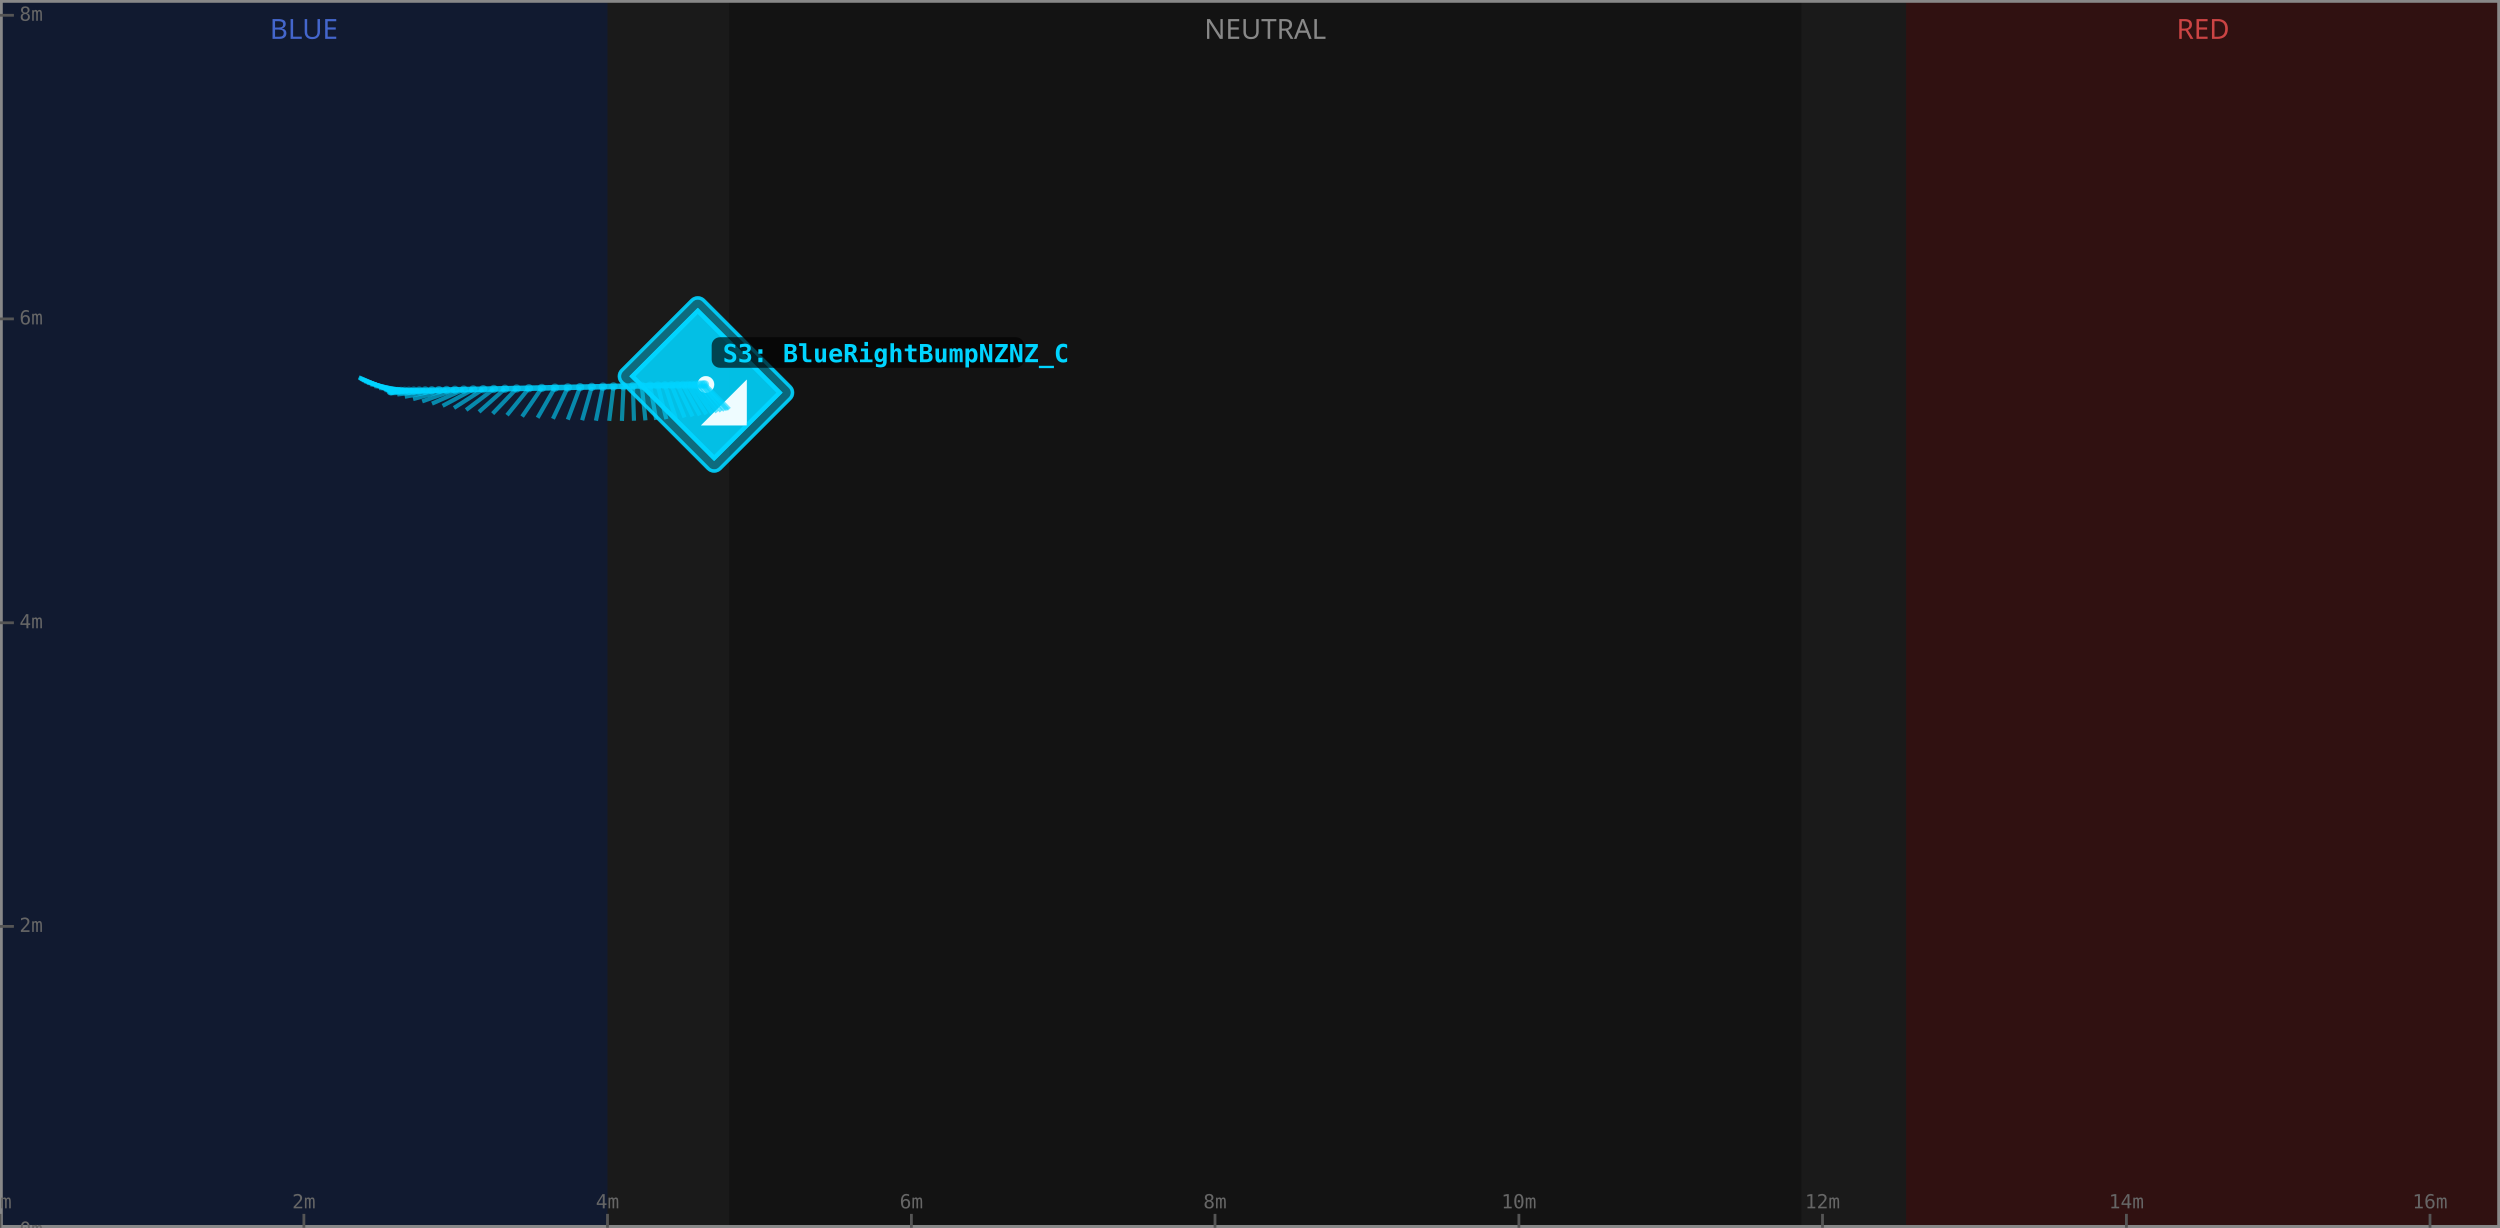
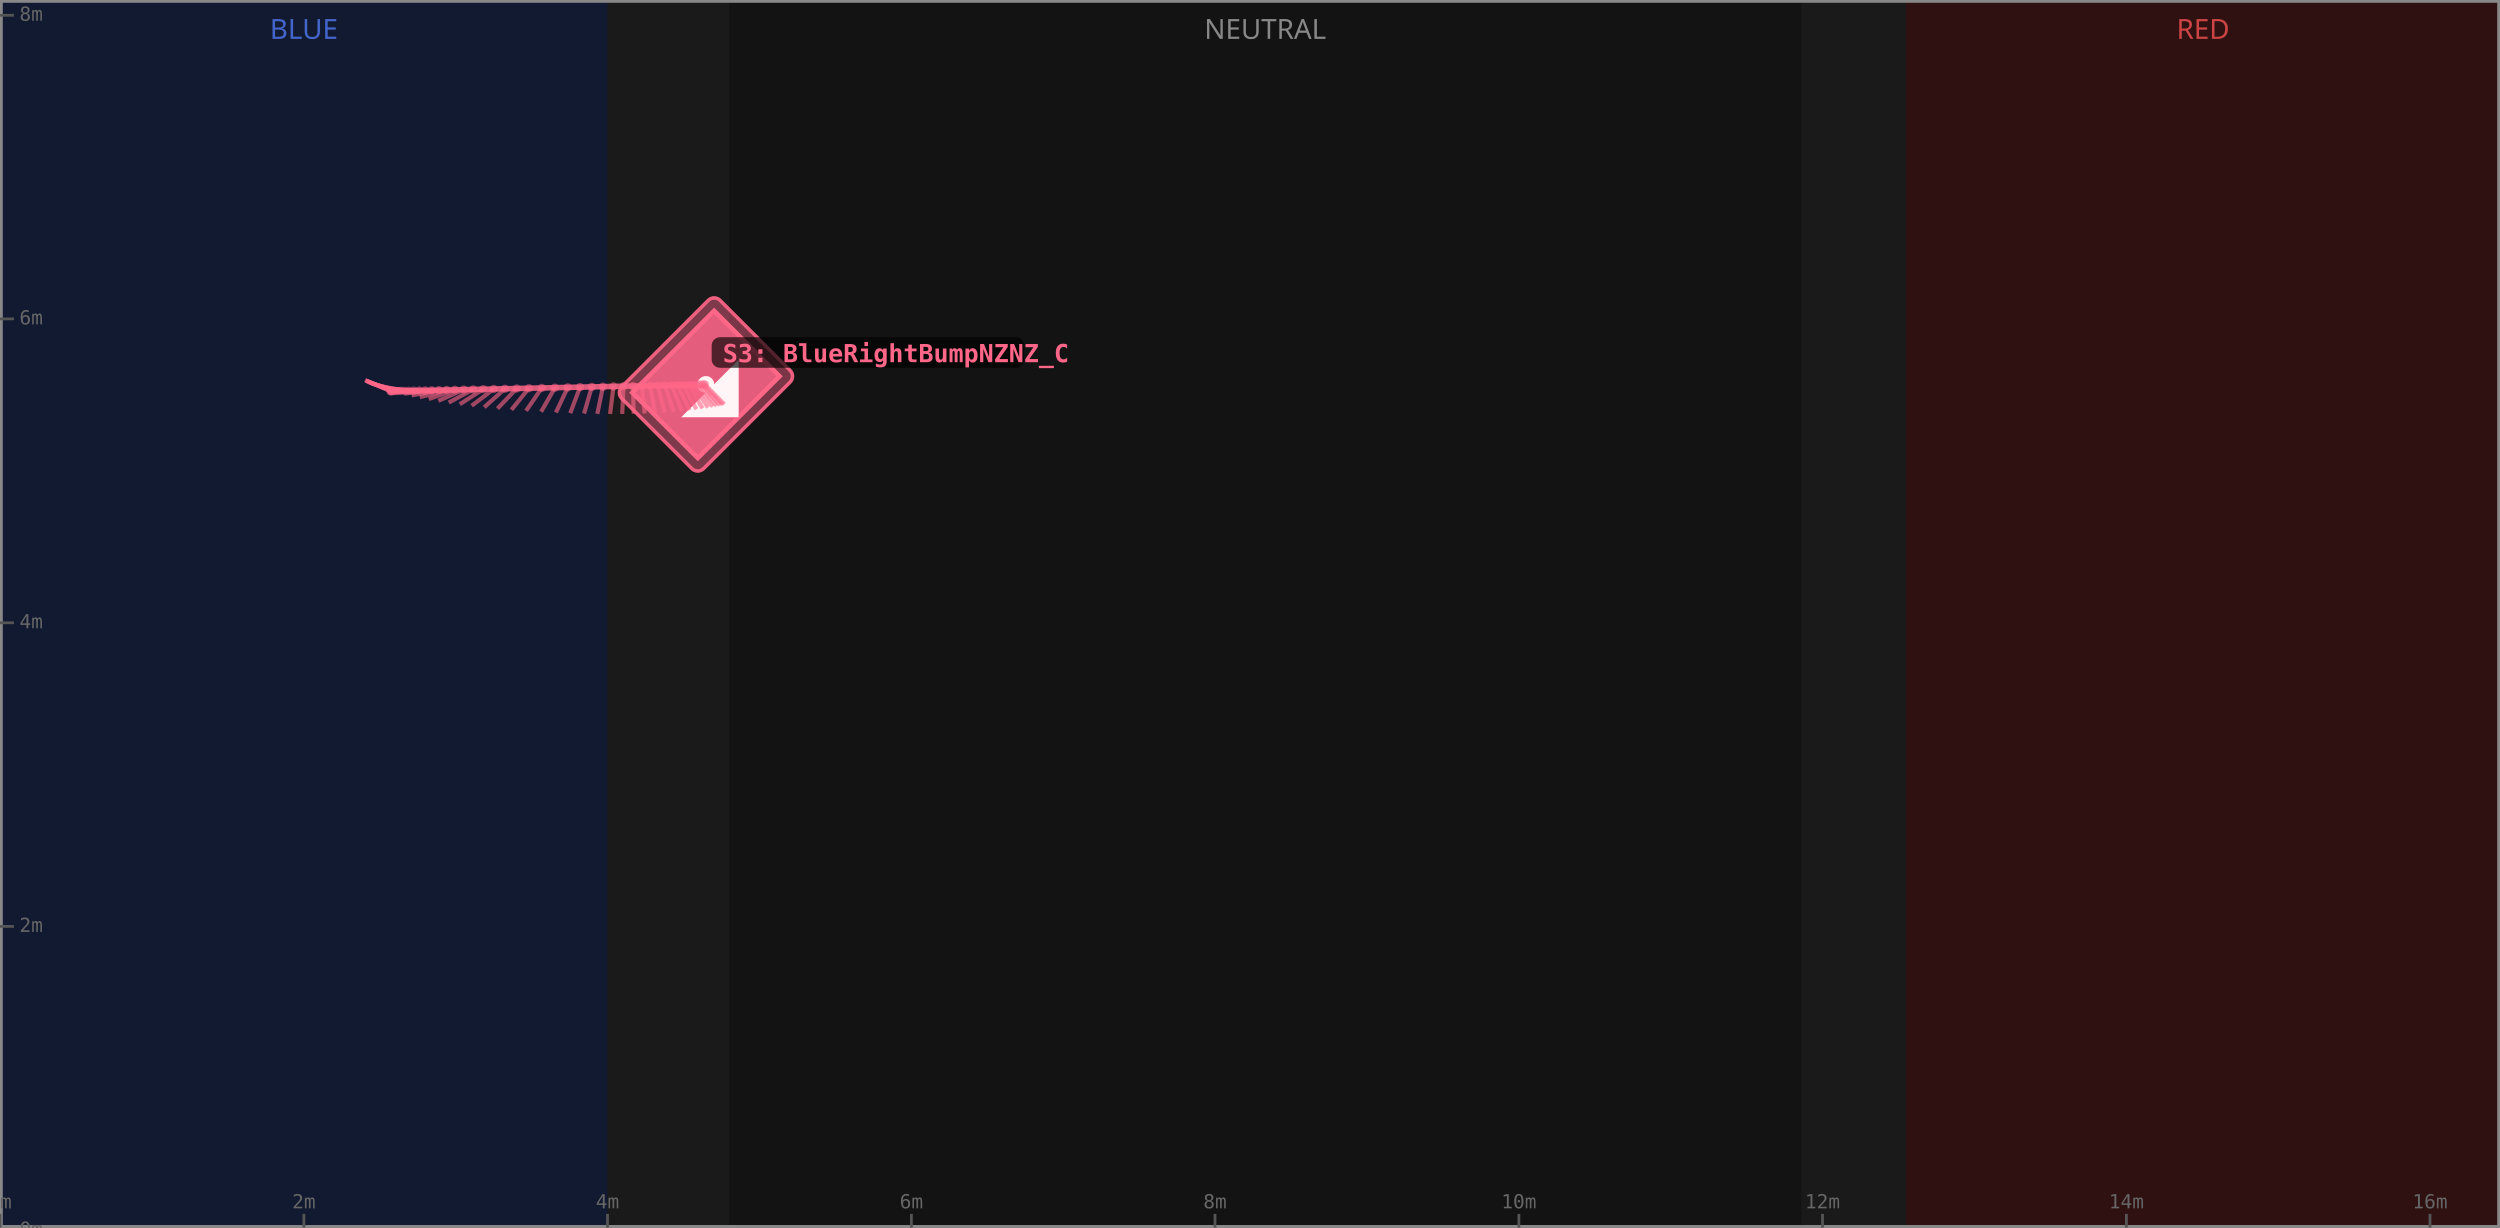
<svg xmlns="http://www.w3.org/2000/svg" width="900" height="442" viewBox="0 0 900 442">
  <rect x="0" y="0" width="900" height="442" fill="#1a1a1a" />
  <rect x="0" y="0" width="218.7" height="442" fill="#0d1a3a" fill-opacity="0.7" />
  <text x="109.4" y="14" text-anchor="middle" font-size="10" fill="#4466cc" font-family="sans-serif">BLUE</text>
  <rect x="262.5" y="0" width="386.0" height="442" fill="#111111" fill-opacity="0.7" />
  <text x="455.5" y="14" text-anchor="middle" font-size="10" fill="#888" font-family="sans-serif">NEUTRAL</text>
  <rect x="686.2" y="0" width="213.8" height="442" fill="#3a0d0d" fill-opacity="0.7" />
  <text x="793.1" y="14" text-anchor="middle" font-size="10" fill="#cc4444" font-family="sans-serif">RED</text>
  <rect x="0" y="0" width="900" height="442" fill="none" stroke="#888" stroke-width="2" />
  <line x1="0.0" y1="442" x2="0.0" y2="437" stroke="#555" stroke-width="1" />
  <text x="0.0" y="435" text-anchor="middle" font-size="7" fill="#666" font-family="monospace">0m</text>
  <line x1="109.4" y1="442" x2="109.4" y2="437" stroke="#555" stroke-width="1" />
  <text x="109.4" y="435" text-anchor="middle" font-size="7" fill="#666" font-family="monospace">2m</text>
  <line x1="218.7" y1="442" x2="218.7" y2="437" stroke="#555" stroke-width="1" />
  <text x="218.7" y="435" text-anchor="middle" font-size="7" fill="#666" font-family="monospace">4m</text>
  <line x1="328.1" y1="442" x2="328.1" y2="437" stroke="#555" stroke-width="1" />
  <text x="328.1" y="435" text-anchor="middle" font-size="7" fill="#666" font-family="monospace">6m</text>
  <line x1="437.4" y1="442" x2="437.4" y2="437" stroke="#555" stroke-width="1" />
  <text x="437.4" y="435" text-anchor="middle" font-size="7" fill="#666" font-family="monospace">8m</text>
  <line x1="546.8" y1="442" x2="546.8" y2="437" stroke="#555" stroke-width="1" />
  <text x="546.8" y="435" text-anchor="middle" font-size="7" fill="#666" font-family="monospace">10m</text>
  <line x1="656.1" y1="442" x2="656.1" y2="437" stroke="#555" stroke-width="1" />
  <text x="656.1" y="435" text-anchor="middle" font-size="7" fill="#666" font-family="monospace">12m</text>
  <line x1="765.5" y1="442" x2="765.5" y2="437" stroke="#555" stroke-width="1" />
  <text x="765.5" y="435" text-anchor="middle" font-size="7" fill="#666" font-family="monospace">14m</text>
  <line x1="874.8" y1="442" x2="874.8" y2="437" stroke="#555" stroke-width="1" />
  <text x="874.8" y="435" text-anchor="middle" font-size="7" fill="#666" font-family="monospace">16m</text>
  <line x1="0" y1="442.9" x2="5" y2="442.9" stroke="#555" stroke-width="1" />
  <text x="7" y="442.9" dominant-baseline="middle" font-size="7" fill="#666" font-family="monospace">0m</text>
  <line x1="0" y1="333.5" x2="5" y2="333.5" stroke="#555" stroke-width="1" />
  <text x="7" y="333.5" dominant-baseline="middle" font-size="7" fill="#666" font-family="monospace">2m</text>
  <line x1="0" y1="224.2" x2="5" y2="224.2" stroke="#555" stroke-width="1" />
  <text x="7" y="224.2" dominant-baseline="middle" font-size="7" fill="#666" font-family="monospace">4m</text>
  <line x1="0" y1="114.8" x2="5" y2="114.8" stroke="#555" stroke-width="1" />
  <text x="7" y="114.8" dominant-baseline="middle" font-size="7" fill="#666" font-family="monospace">6m</text>
  <line x1="0" y1="5.5" x2="5" y2="5.5" stroke="#555" stroke-width="1" />
  <text x="7" y="5.5" dominant-baseline="middle" font-size="7" fill="#666" font-family="monospace">8m</text>
-   <polyline points="254.20,138.40 254.09,138.41 253.79,138.41 253.27,138.42 252.55,138.44 251.62,138.46 250.49,138.48 249.15,138.51 247.61,138.54 245.86,138.58 243.91,138.62 241.75,138.67 239.38,138.72 236.81,138.77 234.03,138.83 231.04,138.90 227.85,138.97 224.46,139.04 220.86,139.11 217.05,139.20 213.04,139.28 208.82,139.37 204.40,139.46 199.77,139.56 195.04,139.66 190.41,139.76 185.99,139.86 181.77,139.95 177.76,140.03 173.95,140.11 170.35,140.19 166.95,140.26 163.77,140.33 160.78,140.39 158.00,140.45 155.43,140.51 153.06,140.56 150.90,140.60 148.95,140.64 147.20,140.68 145.65,140.71 144.32,140.74 143.18,140.77 142.26,140.79 141.54,140.80 141.02,140.81 140.71,140.82 140.61,140.82" fill="none" stroke="#00d4ff" stroke-width="2" stroke-opacity="0.85" stroke-linejoin="round" stroke-linecap="round" />
-   <g id="pose0" transform="translate(254.20,138.40) rotate(45.00)">
-     <rect x="-25.00" y="-20.83" width="50.00" height="41.66" rx="3" fill="#00d4ff" fill-opacity="0.25" stroke="#00d4ff" stroke-width="1.2" stroke-opacity="0.7" />
-     <rect x="-20.83" y="-16.67" width="41.66" height="33.33" fill="#00d4ff" fill-opacity="0.55" stroke="#00d4ff" stroke-width="1.5" />
-     <polygon points="20.83,0 9.17,11.67 9.17,-11.67" fill="#ffffff" fill-opacity="0.9" />
+   <polyline points="254.20,138.40 254.09,138.41 253.79,138.41 253.27,138.42 252.55,138.44 251.62,138.46 250.49,138.48 249.15,138.51 247.61,138.54 245.86,138.58 243.91,138.62 241.75,138.67 239.38,138.72 236.81,138.77 234.03,138.83 231.04,138.90 227.85,138.97 224.46,139.04 220.86,139.11 217.05,139.20 213.04,139.28 208.82,139.37 204.40,139.46 199.77,139.56 195.04,139.66 190.41,139.76 185.99,139.86 181.77,139.95 177.76,140.03 173.95,140.11 170.35,140.19 166.95,140.26 163.77,140.33 160.78,140.39 158.00,140.45 155.43,140.51 153.06,140.56 150.90,140.60 148.95,140.64 147.20,140.68 145.65,140.71 144.32,140.74 143.18,140.77 142.26,140.79 141.54,140.80 141.02,140.81 140.71,140.82 140.61,140.82" fill="none" stroke="#ff6688" stroke-width="2" stroke-opacity="0.85" stroke-linejoin="round" stroke-linecap="round" />
+   <g id="pose2000" transform="translate(254.20,138.40) rotate(45.00)">
+     <rect x="-20.83" y="-25.00" width="41.66" height="50.00" rx="3" fill="#ff6688" fill-opacity="0.25" stroke="#ff6688" stroke-width="1.2" stroke-opacity="0.7" />
+     <rect x="-16.67" y="-20.83" width="33.33" height="41.66" fill="#ff6688" fill-opacity="0.55" stroke="#ff6688" stroke-width="1.5" />
+     <polygon points="16.67,0 2.08,14.58 2.08,-14.58" fill="#ffffff" fill-opacity="0.9" />
    <circle cx="0" cy="0" r="3" fill="#ffffff" fill-opacity="0.9" />
  </g>
-   <g id="pose1" transform="translate(254.09,138.41) rotate(45.00)">
-     <rect x="-25.00" y="-20.83" width="50.00" height="41.66" rx="3" fill="#00d4ff" fill-opacity="0.25" stroke="#00d4ff" stroke-width="1.2" stroke-opacity="0.7" />
-     <rect x="-20.83" y="-16.67" width="41.66" height="33.33" fill="#00d4ff" fill-opacity="0.55" stroke="#00d4ff" stroke-width="1.5" />
-     <polygon points="20.83,0 9.17,11.67 9.17,-11.67" fill="#ffffff" fill-opacity="0.9" />
+   <g id="pose2001" transform="translate(254.09,138.41) rotate(45.00)">
+     <rect x="-20.83" y="-25.00" width="41.66" height="50.00" rx="3" fill="#ff6688" fill-opacity="0.25" stroke="#ff6688" stroke-width="1.2" stroke-opacity="0.7" />
+     <rect x="-16.67" y="-20.83" width="33.33" height="41.66" fill="#ff6688" fill-opacity="0.55" stroke="#ff6688" stroke-width="1.5" />
+     <polygon points="16.67,0 2.08,14.58 2.08,-14.58" fill="#ffffff" fill-opacity="0.9" />
    <circle cx="0" cy="0" r="3" fill="#ffffff" fill-opacity="0.9" />
  </g>
-   <g id="pose2" transform="translate(253.79,138.41) rotate(45.55)">
-     <line x1="0" y1="0" x2="12.50" y2="0" stroke="#00d4ff" stroke-width="1.5" stroke-opacity="0.6" />
-     <circle cx="0" cy="0" r="1.5" fill="#00d4ff" fill-opacity="0.5" />
-   </g>
-   <g id="pose3" transform="translate(253.27,138.42) rotate(46.60)">
-     <line x1="0" y1="0" x2="12.50" y2="0" stroke="#00d4ff" stroke-width="1.5" stroke-opacity="0.6" />
-     <circle cx="0" cy="0" r="1.5" fill="#00d4ff" fill-opacity="0.5" />
-   </g>
-   <g id="pose4" transform="translate(252.55,138.44) rotate(48.10)">
-     <line x1="0" y1="0" x2="12.50" y2="0" stroke="#00d4ff" stroke-width="1.5" stroke-opacity="0.6" />
-     <circle cx="0" cy="0" r="1.5" fill="#00d4ff" fill-opacity="0.5" />
-   </g>
-   <g id="pose5" transform="translate(251.62,138.46) rotate(50.01)">
-     <line x1="0" y1="0" x2="12.50" y2="0" stroke="#00d4ff" stroke-width="1.5" stroke-opacity="0.6" />
-     <circle cx="0" cy="0" r="1.5" fill="#00d4ff" fill-opacity="0.5" />
-   </g>
-   <g id="pose6" transform="translate(250.49,138.48) rotate(52.28)">
-     <line x1="0" y1="0" x2="12.50" y2="0" stroke="#00d4ff" stroke-width="1.5" stroke-opacity="0.6" />
-     <circle cx="0" cy="0" r="1.5" fill="#00d4ff" fill-opacity="0.5" />
-   </g>
-   <g id="pose7" transform="translate(249.15,138.51) rotate(54.89)">
-     <line x1="0" y1="0" x2="12.50" y2="0" stroke="#00d4ff" stroke-width="1.5" stroke-opacity="0.6" />
-     <circle cx="0" cy="0" r="1.5" fill="#00d4ff" fill-opacity="0.5" />
-   </g>
-   <g id="pose8" transform="translate(247.61,138.54) rotate(57.79)">
-     <line x1="0" y1="0" x2="12.50" y2="0" stroke="#00d4ff" stroke-width="1.5" stroke-opacity="0.6" />
-     <circle cx="0" cy="0" r="1.5" fill="#00d4ff" fill-opacity="0.5" />
-   </g>
-   <g id="pose9" transform="translate(245.86,138.58) rotate(60.95)">
-     <line x1="0" y1="0" x2="12.50" y2="0" stroke="#00d4ff" stroke-width="1.5" stroke-opacity="0.6" />
-     <circle cx="0" cy="0" r="1.5" fill="#00d4ff" fill-opacity="0.5" />
-   </g>
-   <g id="pose10" transform="translate(243.91,138.62) rotate(64.35)">
-     <line x1="0" y1="0" x2="12.50" y2="0" stroke="#00d4ff" stroke-width="1.5" stroke-opacity="0.6" />
-     <circle cx="0" cy="0" r="1.5" fill="#00d4ff" fill-opacity="0.5" />
-   </g>
-   <g id="pose11" transform="translate(241.75,138.67) rotate(67.96)">
-     <line x1="0" y1="0" x2="12.50" y2="0" stroke="#00d4ff" stroke-width="1.5" stroke-opacity="0.6" />
-     <circle cx="0" cy="0" r="1.5" fill="#00d4ff" fill-opacity="0.5" />
-   </g>
-   <g id="pose12" transform="translate(239.38,138.72) rotate(71.74)">
-     <line x1="0" y1="0" x2="12.50" y2="0" stroke="#00d4ff" stroke-width="1.5" stroke-opacity="0.6" />
-     <circle cx="0" cy="0" r="1.5" fill="#00d4ff" fill-opacity="0.5" />
-   </g>
-   <g id="pose13" transform="translate(236.81,138.77) rotate(75.69)">
-     <line x1="0" y1="0" x2="12.50" y2="0" stroke="#00d4ff" stroke-width="1.5" stroke-opacity="0.6" />
-     <circle cx="0" cy="0" r="1.5" fill="#00d4ff" fill-opacity="0.5" />
-   </g>
-   <g id="pose14" transform="translate(234.03,138.83) rotate(79.77)">
-     <line x1="0" y1="0" x2="12.50" y2="0" stroke="#00d4ff" stroke-width="1.5" stroke-opacity="0.6" />
-     <circle cx="0" cy="0" r="1.5" fill="#00d4ff" fill-opacity="0.5" />
-   </g>
-   <g id="pose15" transform="translate(231.04,138.90) rotate(83.97)">
-     <line x1="0" y1="0" x2="12.50" y2="0" stroke="#00d4ff" stroke-width="1.5" stroke-opacity="0.6" />
-     <circle cx="0" cy="0" r="1.5" fill="#00d4ff" fill-opacity="0.5" />
-   </g>
-   <g id="pose16" transform="translate(227.85,138.97) rotate(88.26)">
-     <line x1="0" y1="0" x2="12.50" y2="0" stroke="#00d4ff" stroke-width="1.5" stroke-opacity="0.6" />
-     <circle cx="0" cy="0" r="1.5" fill="#00d4ff" fill-opacity="0.5" />
-   </g>
-   <g id="pose17" transform="translate(224.46,139.04) rotate(92.64)">
-     <line x1="0" y1="0" x2="12.50" y2="0" stroke="#00d4ff" stroke-width="1.5" stroke-opacity="0.6" />
-     <circle cx="0" cy="0" r="1.5" fill="#00d4ff" fill-opacity="0.5" />
-   </g>
-   <g id="pose18" transform="translate(220.86,139.11) rotate(97.08)">
-     <line x1="0" y1="0" x2="12.50" y2="0" stroke="#00d4ff" stroke-width="1.5" stroke-opacity="0.6" />
-     <circle cx="0" cy="0" r="1.5" fill="#00d4ff" fill-opacity="0.5" />
-   </g>
-   <g id="pose19" transform="translate(217.05,139.20) rotate(101.58)">
-     <line x1="0" y1="0" x2="12.50" y2="0" stroke="#00d4ff" stroke-width="1.5" stroke-opacity="0.6" />
-     <circle cx="0" cy="0" r="1.5" fill="#00d4ff" fill-opacity="0.5" />
-   </g>
-   <g id="pose20" transform="translate(213.04,139.28) rotate(106.11)">
-     <line x1="0" y1="0" x2="12.50" y2="0" stroke="#00d4ff" stroke-width="1.5" stroke-opacity="0.6" />
-     <circle cx="0" cy="0" r="1.5" fill="#00d4ff" fill-opacity="0.5" />
-   </g>
-   <g id="pose21" transform="translate(208.82,139.37) rotate(110.68)">
-     <line x1="0" y1="0" x2="12.50" y2="0" stroke="#00d4ff" stroke-width="1.5" stroke-opacity="0.6" />
-     <circle cx="0" cy="0" r="1.5" fill="#00d4ff" fill-opacity="0.5" />
-   </g>
-   <g id="pose22" transform="translate(204.40,139.46) rotate(115.26)">
-     <line x1="0" y1="0" x2="12.50" y2="0" stroke="#00d4ff" stroke-width="1.5" stroke-opacity="0.6" />
-     <circle cx="0" cy="0" r="1.5" fill="#00d4ff" fill-opacity="0.5" />
-   </g>
-   <g id="pose23" transform="translate(199.77,139.56) rotate(119.86)">
-     <line x1="0" y1="0" x2="12.50" y2="0" stroke="#00d4ff" stroke-width="1.5" stroke-opacity="0.6" />
-     <circle cx="0" cy="0" r="1.5" fill="#00d4ff" fill-opacity="0.5" />
-   </g>
-   <g id="pose24" transform="translate(195.04,139.66) rotate(124.46)">
-     <line x1="0" y1="0" x2="12.50" y2="0" stroke="#00d4ff" stroke-width="1.5" stroke-opacity="0.6" />
-     <circle cx="0" cy="0" r="1.5" fill="#00d4ff" fill-opacity="0.5" />
-   </g>
-   <g id="pose25" transform="translate(190.41,139.76) rotate(129.06)">
-     <line x1="0" y1="0" x2="12.50" y2="0" stroke="#00d4ff" stroke-width="1.5" stroke-opacity="0.6" />
-     <circle cx="0" cy="0" r="1.5" fill="#00d4ff" fill-opacity="0.5" />
-   </g>
-   <g id="pose26" transform="translate(185.99,139.86) rotate(133.65)">
-     <line x1="0" y1="0" x2="12.50" y2="0" stroke="#00d4ff" stroke-width="1.5" stroke-opacity="0.6" />
-     <circle cx="0" cy="0" r="1.5" fill="#00d4ff" fill-opacity="0.5" />
-   </g>
-   <g id="pose27" transform="translate(181.77,139.95) rotate(138.23)">
-     <line x1="0" y1="0" x2="12.50" y2="0" stroke="#00d4ff" stroke-width="1.5" stroke-opacity="0.6" />
-     <circle cx="0" cy="0" r="1.5" fill="#00d4ff" fill-opacity="0.5" />
-   </g>
-   <g id="pose28" transform="translate(177.76,140.03) rotate(142.79)">
-     <line x1="0" y1="0" x2="12.50" y2="0" stroke="#00d4ff" stroke-width="1.5" stroke-opacity="0.6" />
-     <circle cx="0" cy="0" r="1.5" fill="#00d4ff" fill-opacity="0.5" />
-   </g>
-   <g id="pose29" transform="translate(173.95,140.11) rotate(147.31)">
-     <line x1="0" y1="0" x2="12.50" y2="0" stroke="#00d4ff" stroke-width="1.5" stroke-opacity="0.6" />
-     <circle cx="0" cy="0" r="1.5" fill="#00d4ff" fill-opacity="0.5" />
-   </g>
-   <g id="pose30" transform="translate(170.35,140.19) rotate(151.79)">
-     <line x1="0" y1="0" x2="12.50" y2="0" stroke="#00d4ff" stroke-width="1.5" stroke-opacity="0.6" />
-     <circle cx="0" cy="0" r="1.5" fill="#00d4ff" fill-opacity="0.5" />
-   </g>
-   <g id="pose31" transform="translate(166.95,140.26) rotate(156.22)">
-     <line x1="0" y1="0" x2="12.50" y2="0" stroke="#00d4ff" stroke-width="1.5" stroke-opacity="0.6" />
-     <circle cx="0" cy="0" r="1.5" fill="#00d4ff" fill-opacity="0.5" />
-   </g>
-   <g id="pose32" transform="translate(163.77,140.33) rotate(160.57)">
-     <line x1="0" y1="0" x2="12.50" y2="0" stroke="#00d4ff" stroke-width="1.5" stroke-opacity="0.6" />
-     <circle cx="0" cy="0" r="1.5" fill="#00d4ff" fill-opacity="0.5" />
-   </g>
-   <g id="pose33" transform="translate(160.78,140.39) rotate(164.85)">
-     <line x1="0" y1="0" x2="12.50" y2="0" stroke="#00d4ff" stroke-width="1.5" stroke-opacity="0.6" />
-     <circle cx="0" cy="0" r="1.5" fill="#00d4ff" fill-opacity="0.5" />
-   </g>
-   <g id="pose34" transform="translate(158.00,140.45) rotate(169.03)">
-     <line x1="0" y1="0" x2="12.50" y2="0" stroke="#00d4ff" stroke-width="1.5" stroke-opacity="0.6" />
-     <circle cx="0" cy="0" r="1.5" fill="#00d4ff" fill-opacity="0.5" />
-   </g>
-   <g id="pose35" transform="translate(155.43,140.51) rotate(173.09)">
-     <line x1="0" y1="0" x2="12.50" y2="0" stroke="#00d4ff" stroke-width="1.5" stroke-opacity="0.6" />
-     <circle cx="0" cy="0" r="1.5" fill="#00d4ff" fill-opacity="0.5" />
-   </g>
-   <g id="pose36" transform="translate(153.06,140.56) rotate(177.02)">
-     <line x1="0" y1="0" x2="12.50" y2="0" stroke="#00d4ff" stroke-width="1.5" stroke-opacity="0.6" />
-     <circle cx="0" cy="0" r="1.5" fill="#00d4ff" fill-opacity="0.5" />
-   </g>
-   <g id="pose37" transform="translate(150.90,140.60) rotate(-179.21)">
-     <line x1="0" y1="0" x2="12.50" y2="0" stroke="#00d4ff" stroke-width="1.5" stroke-opacity="0.6" />
-     <circle cx="0" cy="0" r="1.5" fill="#00d4ff" fill-opacity="0.5" />
-   </g>
-   <g id="pose38" transform="translate(148.95,140.64) rotate(-175.62)">
-     <line x1="0" y1="0" x2="12.50" y2="0" stroke="#00d4ff" stroke-width="1.5" stroke-opacity="0.6" />
-     <circle cx="0" cy="0" r="1.5" fill="#00d4ff" fill-opacity="0.5" />
-   </g>
-   <g id="pose39" transform="translate(147.20,140.68) rotate(-172.23)">
-     <line x1="0" y1="0" x2="12.50" y2="0" stroke="#00d4ff" stroke-width="1.5" stroke-opacity="0.6" />
-     <circle cx="0" cy="0" r="1.5" fill="#00d4ff" fill-opacity="0.5" />
-   </g>
-   <g id="pose40" transform="translate(145.65,140.71) rotate(-169.09)">
-     <line x1="0" y1="0" x2="12.50" y2="0" stroke="#00d4ff" stroke-width="1.5" stroke-opacity="0.6" />
-     <circle cx="0" cy="0" r="1.5" fill="#00d4ff" fill-opacity="0.5" />
-   </g>
-   <g id="pose41" transform="translate(144.32,140.74) rotate(-166.20)">
-     <line x1="0" y1="0" x2="12.50" y2="0" stroke="#00d4ff" stroke-width="1.5" stroke-opacity="0.6" />
-     <circle cx="0" cy="0" r="1.5" fill="#00d4ff" fill-opacity="0.5" />
-   </g>
-   <g id="pose42" transform="translate(143.18,140.77) rotate(-163.61)">
-     <line x1="0" y1="0" x2="12.50" y2="0" stroke="#00d4ff" stroke-width="1.5" stroke-opacity="0.6" />
-     <circle cx="0" cy="0" r="1.5" fill="#00d4ff" fill-opacity="0.5" />
-   </g>
-   <g id="pose43" transform="translate(142.26,140.79) rotate(-161.34)">
-     <line x1="0" y1="0" x2="12.50" y2="0" stroke="#00d4ff" stroke-width="1.5" stroke-opacity="0.6" />
-     <circle cx="0" cy="0" r="1.5" fill="#00d4ff" fill-opacity="0.5" />
-   </g>
-   <g id="pose44" transform="translate(141.54,140.80) rotate(-159.45)">
-     <line x1="0" y1="0" x2="12.50" y2="0" stroke="#00d4ff" stroke-width="1.5" stroke-opacity="0.6" />
-     <circle cx="0" cy="0" r="1.5" fill="#00d4ff" fill-opacity="0.5" />
-   </g>
-   <g id="pose45" transform="translate(141.02,140.81) rotate(-157.97)">
-     <line x1="0" y1="0" x2="12.50" y2="0" stroke="#00d4ff" stroke-width="1.5" stroke-opacity="0.6" />
-     <circle cx="0" cy="0" r="1.5" fill="#00d4ff" fill-opacity="0.5" />
-   </g>
-   <g id="pose46" transform="translate(140.71,140.82) rotate(-156.94)">
-     <line x1="0" y1="0" x2="12.50" y2="0" stroke="#00d4ff" stroke-width="1.5" stroke-opacity="0.6" />
-     <circle cx="0" cy="0" r="1.5" fill="#00d4ff" fill-opacity="0.5" />
-   </g>
-   <g id="pose47" transform="translate(140.61,140.82) rotate(-156.41)">
-     <line x1="0" y1="0" x2="12.50" y2="0" stroke="#00d4ff" stroke-width="1.5" stroke-opacity="0.6" />
-     <circle cx="0" cy="0" r="1.5" fill="#00d4ff" fill-opacity="0.5" />
+   <g id="pose2002" transform="translate(253.79,138.41) rotate(45.55)">
+     <line x1="0" y1="0" x2="10.00" y2="0" stroke="#ff6688" stroke-width="1.5" stroke-opacity="0.6" />
+     <circle cx="0" cy="0" r="1.5" fill="#ff6688" fill-opacity="0.5" />
+   </g>
+   <g id="pose2003" transform="translate(253.27,138.42) rotate(46.60)">
+     <line x1="0" y1="0" x2="10.00" y2="0" stroke="#ff6688" stroke-width="1.5" stroke-opacity="0.6" />
+     <circle cx="0" cy="0" r="1.5" fill="#ff6688" fill-opacity="0.5" />
+   </g>
+   <g id="pose2004" transform="translate(252.55,138.44) rotate(48.10)">
+     <line x1="0" y1="0" x2="10.00" y2="0" stroke="#ff6688" stroke-width="1.5" stroke-opacity="0.6" />
+     <circle cx="0" cy="0" r="1.5" fill="#ff6688" fill-opacity="0.5" />
+   </g>
+   <g id="pose2005" transform="translate(251.62,138.46) rotate(50.01)">
+     <line x1="0" y1="0" x2="10.00" y2="0" stroke="#ff6688" stroke-width="1.5" stroke-opacity="0.6" />
+     <circle cx="0" cy="0" r="1.5" fill="#ff6688" fill-opacity="0.5" />
+   </g>
+   <g id="pose2006" transform="translate(250.49,138.48) rotate(52.28)">
+     <line x1="0" y1="0" x2="10.00" y2="0" stroke="#ff6688" stroke-width="1.5" stroke-opacity="0.6" />
+     <circle cx="0" cy="0" r="1.5" fill="#ff6688" fill-opacity="0.5" />
+   </g>
+   <g id="pose2007" transform="translate(249.15,138.51) rotate(54.89)">
+     <line x1="0" y1="0" x2="10.00" y2="0" stroke="#ff6688" stroke-width="1.5" stroke-opacity="0.6" />
+     <circle cx="0" cy="0" r="1.5" fill="#ff6688" fill-opacity="0.5" />
+   </g>
+   <g id="pose2008" transform="translate(247.61,138.54) rotate(57.79)">
+     <line x1="0" y1="0" x2="10.00" y2="0" stroke="#ff6688" stroke-width="1.5" stroke-opacity="0.6" />
+     <circle cx="0" cy="0" r="1.5" fill="#ff6688" fill-opacity="0.5" />
+   </g>
+   <g id="pose2009" transform="translate(245.86,138.58) rotate(60.95)">
+     <line x1="0" y1="0" x2="10.00" y2="0" stroke="#ff6688" stroke-width="1.5" stroke-opacity="0.6" />
+     <circle cx="0" cy="0" r="1.5" fill="#ff6688" fill-opacity="0.5" />
+   </g>
+   <g id="pose2010" transform="translate(243.91,138.62) rotate(64.35)">
+     <line x1="0" y1="0" x2="10.00" y2="0" stroke="#ff6688" stroke-width="1.5" stroke-opacity="0.6" />
+     <circle cx="0" cy="0" r="1.5" fill="#ff6688" fill-opacity="0.5" />
+   </g>
+   <g id="pose2011" transform="translate(241.75,138.67) rotate(67.96)">
+     <line x1="0" y1="0" x2="10.00" y2="0" stroke="#ff6688" stroke-width="1.5" stroke-opacity="0.6" />
+     <circle cx="0" cy="0" r="1.5" fill="#ff6688" fill-opacity="0.5" />
+   </g>
+   <g id="pose2012" transform="translate(239.38,138.72) rotate(71.74)">
+     <line x1="0" y1="0" x2="10.00" y2="0" stroke="#ff6688" stroke-width="1.5" stroke-opacity="0.6" />
+     <circle cx="0" cy="0" r="1.5" fill="#ff6688" fill-opacity="0.5" />
+   </g>
+   <g id="pose2013" transform="translate(236.81,138.77) rotate(75.69)">
+     <line x1="0" y1="0" x2="10.00" y2="0" stroke="#ff6688" stroke-width="1.5" stroke-opacity="0.6" />
+     <circle cx="0" cy="0" r="1.5" fill="#ff6688" fill-opacity="0.5" />
+   </g>
+   <g id="pose2014" transform="translate(234.03,138.83) rotate(79.77)">
+     <line x1="0" y1="0" x2="10.00" y2="0" stroke="#ff6688" stroke-width="1.5" stroke-opacity="0.6" />
+     <circle cx="0" cy="0" r="1.5" fill="#ff6688" fill-opacity="0.5" />
+   </g>
+   <g id="pose2015" transform="translate(231.04,138.90) rotate(83.97)">
+     <line x1="0" y1="0" x2="10.00" y2="0" stroke="#ff6688" stroke-width="1.5" stroke-opacity="0.6" />
+     <circle cx="0" cy="0" r="1.5" fill="#ff6688" fill-opacity="0.5" />
+   </g>
+   <g id="pose2016" transform="translate(227.85,138.97) rotate(88.26)">
+     <line x1="0" y1="0" x2="10.00" y2="0" stroke="#ff6688" stroke-width="1.5" stroke-opacity="0.6" />
+     <circle cx="0" cy="0" r="1.5" fill="#ff6688" fill-opacity="0.5" />
+   </g>
+   <g id="pose2017" transform="translate(224.46,139.04) rotate(92.64)">
+     <line x1="0" y1="0" x2="10.00" y2="0" stroke="#ff6688" stroke-width="1.5" stroke-opacity="0.6" />
+     <circle cx="0" cy="0" r="1.5" fill="#ff6688" fill-opacity="0.5" />
+   </g>
+   <g id="pose2018" transform="translate(220.86,139.11) rotate(97.08)">
+     <line x1="0" y1="0" x2="10.00" y2="0" stroke="#ff6688" stroke-width="1.5" stroke-opacity="0.6" />
+     <circle cx="0" cy="0" r="1.5" fill="#ff6688" fill-opacity="0.5" />
+   </g>
+   <g id="pose2019" transform="translate(217.05,139.20) rotate(101.58)">
+     <line x1="0" y1="0" x2="10.00" y2="0" stroke="#ff6688" stroke-width="1.5" stroke-opacity="0.6" />
+     <circle cx="0" cy="0" r="1.5" fill="#ff6688" fill-opacity="0.5" />
+   </g>
+   <g id="pose2020" transform="translate(213.04,139.28) rotate(106.11)">
+     <line x1="0" y1="0" x2="10.00" y2="0" stroke="#ff6688" stroke-width="1.5" stroke-opacity="0.6" />
+     <circle cx="0" cy="0" r="1.5" fill="#ff6688" fill-opacity="0.5" />
+   </g>
+   <g id="pose2021" transform="translate(208.82,139.37) rotate(110.68)">
+     <line x1="0" y1="0" x2="10.00" y2="0" stroke="#ff6688" stroke-width="1.5" stroke-opacity="0.6" />
+     <circle cx="0" cy="0" r="1.5" fill="#ff6688" fill-opacity="0.5" />
+   </g>
+   <g id="pose2022" transform="translate(204.40,139.46) rotate(115.26)">
+     <line x1="0" y1="0" x2="10.00" y2="0" stroke="#ff6688" stroke-width="1.5" stroke-opacity="0.6" />
+     <circle cx="0" cy="0" r="1.5" fill="#ff6688" fill-opacity="0.5" />
+   </g>
+   <g id="pose2023" transform="translate(199.77,139.56) rotate(119.86)">
+     <line x1="0" y1="0" x2="10.00" y2="0" stroke="#ff6688" stroke-width="1.5" stroke-opacity="0.6" />
+     <circle cx="0" cy="0" r="1.5" fill="#ff6688" fill-opacity="0.5" />
+   </g>
+   <g id="pose2024" transform="translate(195.04,139.66) rotate(124.46)">
+     <line x1="0" y1="0" x2="10.00" y2="0" stroke="#ff6688" stroke-width="1.5" stroke-opacity="0.6" />
+     <circle cx="0" cy="0" r="1.5" fill="#ff6688" fill-opacity="0.5" />
+   </g>
+   <g id="pose2025" transform="translate(190.41,139.76) rotate(129.06)">
+     <line x1="0" y1="0" x2="10.00" y2="0" stroke="#ff6688" stroke-width="1.5" stroke-opacity="0.6" />
+     <circle cx="0" cy="0" r="1.5" fill="#ff6688" fill-opacity="0.5" />
+   </g>
+   <g id="pose2026" transform="translate(185.99,139.86) rotate(133.65)">
+     <line x1="0" y1="0" x2="10.00" y2="0" stroke="#ff6688" stroke-width="1.5" stroke-opacity="0.6" />
+     <circle cx="0" cy="0" r="1.5" fill="#ff6688" fill-opacity="0.5" />
+   </g>
+   <g id="pose2027" transform="translate(181.77,139.95) rotate(138.23)">
+     <line x1="0" y1="0" x2="10.00" y2="0" stroke="#ff6688" stroke-width="1.5" stroke-opacity="0.6" />
+     <circle cx="0" cy="0" r="1.5" fill="#ff6688" fill-opacity="0.5" />
+   </g>
+   <g id="pose2028" transform="translate(177.76,140.03) rotate(142.79)">
+     <line x1="0" y1="0" x2="10.00" y2="0" stroke="#ff6688" stroke-width="1.5" stroke-opacity="0.6" />
+     <circle cx="0" cy="0" r="1.5" fill="#ff6688" fill-opacity="0.5" />
+   </g>
+   <g id="pose2029" transform="translate(173.95,140.11) rotate(147.31)">
+     <line x1="0" y1="0" x2="10.00" y2="0" stroke="#ff6688" stroke-width="1.5" stroke-opacity="0.6" />
+     <circle cx="0" cy="0" r="1.5" fill="#ff6688" fill-opacity="0.5" />
+   </g>
+   <g id="pose2030" transform="translate(170.35,140.19) rotate(151.79)">
+     <line x1="0" y1="0" x2="10.00" y2="0" stroke="#ff6688" stroke-width="1.5" stroke-opacity="0.6" />
+     <circle cx="0" cy="0" r="1.5" fill="#ff6688" fill-opacity="0.5" />
+   </g>
+   <g id="pose2031" transform="translate(166.95,140.26) rotate(156.22)">
+     <line x1="0" y1="0" x2="10.00" y2="0" stroke="#ff6688" stroke-width="1.5" stroke-opacity="0.6" />
+     <circle cx="0" cy="0" r="1.5" fill="#ff6688" fill-opacity="0.5" />
+   </g>
+   <g id="pose2032" transform="translate(163.77,140.33) rotate(160.57)">
+     <line x1="0" y1="0" x2="10.00" y2="0" stroke="#ff6688" stroke-width="1.5" stroke-opacity="0.6" />
+     <circle cx="0" cy="0" r="1.5" fill="#ff6688" fill-opacity="0.5" />
+   </g>
+   <g id="pose2033" transform="translate(160.78,140.39) rotate(164.85)">
+     <line x1="0" y1="0" x2="10.00" y2="0" stroke="#ff6688" stroke-width="1.5" stroke-opacity="0.6" />
+     <circle cx="0" cy="0" r="1.5" fill="#ff6688" fill-opacity="0.5" />
+   </g>
+   <g id="pose2034" transform="translate(158.00,140.45) rotate(169.03)">
+     <line x1="0" y1="0" x2="10.00" y2="0" stroke="#ff6688" stroke-width="1.5" stroke-opacity="0.6" />
+     <circle cx="0" cy="0" r="1.5" fill="#ff6688" fill-opacity="0.5" />
+   </g>
+   <g id="pose2035" transform="translate(155.43,140.51) rotate(173.09)">
+     <line x1="0" y1="0" x2="10.00" y2="0" stroke="#ff6688" stroke-width="1.5" stroke-opacity="0.6" />
+     <circle cx="0" cy="0" r="1.5" fill="#ff6688" fill-opacity="0.5" />
+   </g>
+   <g id="pose2036" transform="translate(153.06,140.56) rotate(177.02)">
+     <line x1="0" y1="0" x2="10.00" y2="0" stroke="#ff6688" stroke-width="1.5" stroke-opacity="0.6" />
+     <circle cx="0" cy="0" r="1.5" fill="#ff6688" fill-opacity="0.5" />
+   </g>
+   <g id="pose2037" transform="translate(150.90,140.60) rotate(-179.21)">
+     <line x1="0" y1="0" x2="10.00" y2="0" stroke="#ff6688" stroke-width="1.5" stroke-opacity="0.6" />
+     <circle cx="0" cy="0" r="1.5" fill="#ff6688" fill-opacity="0.5" />
+   </g>
+   <g id="pose2038" transform="translate(148.95,140.64) rotate(-175.62)">
+     <line x1="0" y1="0" x2="10.00" y2="0" stroke="#ff6688" stroke-width="1.5" stroke-opacity="0.6" />
+     <circle cx="0" cy="0" r="1.5" fill="#ff6688" fill-opacity="0.5" />
+   </g>
+   <g id="pose2039" transform="translate(147.20,140.68) rotate(-172.23)">
+     <line x1="0" y1="0" x2="10.00" y2="0" stroke="#ff6688" stroke-width="1.5" stroke-opacity="0.6" />
+     <circle cx="0" cy="0" r="1.5" fill="#ff6688" fill-opacity="0.5" />
+   </g>
+   <g id="pose2040" transform="translate(145.65,140.71) rotate(-169.09)">
+     <line x1="0" y1="0" x2="10.00" y2="0" stroke="#ff6688" stroke-width="1.5" stroke-opacity="0.6" />
+     <circle cx="0" cy="0" r="1.5" fill="#ff6688" fill-opacity="0.5" />
+   </g>
+   <g id="pose2041" transform="translate(144.32,140.74) rotate(-166.20)">
+     <line x1="0" y1="0" x2="10.00" y2="0" stroke="#ff6688" stroke-width="1.5" stroke-opacity="0.6" />
+     <circle cx="0" cy="0" r="1.5" fill="#ff6688" fill-opacity="0.5" />
+   </g>
+   <g id="pose2042" transform="translate(143.18,140.77) rotate(-163.61)">
+     <line x1="0" y1="0" x2="10.00" y2="0" stroke="#ff6688" stroke-width="1.5" stroke-opacity="0.6" />
+     <circle cx="0" cy="0" r="1.5" fill="#ff6688" fill-opacity="0.5" />
+   </g>
+   <g id="pose2043" transform="translate(142.26,140.79) rotate(-161.34)">
+     <line x1="0" y1="0" x2="10.00" y2="0" stroke="#ff6688" stroke-width="1.5" stroke-opacity="0.6" />
+     <circle cx="0" cy="0" r="1.5" fill="#ff6688" fill-opacity="0.5" />
+   </g>
+   <g id="pose2044" transform="translate(141.54,140.80) rotate(-159.45)">
+     <line x1="0" y1="0" x2="10.00" y2="0" stroke="#ff6688" stroke-width="1.5" stroke-opacity="0.6" />
+     <circle cx="0" cy="0" r="1.5" fill="#ff6688" fill-opacity="0.5" />
+   </g>
+   <g id="pose2045" transform="translate(141.02,140.81) rotate(-157.97)">
+     <line x1="0" y1="0" x2="10.00" y2="0" stroke="#ff6688" stroke-width="1.5" stroke-opacity="0.6" />
+     <circle cx="0" cy="0" r="1.5" fill="#ff6688" fill-opacity="0.5" />
+   </g>
+   <g id="pose2046" transform="translate(140.71,140.82) rotate(-156.94)">
+     <line x1="0" y1="0" x2="10.00" y2="0" stroke="#ff6688" stroke-width="1.5" stroke-opacity="0.6" />
+     <circle cx="0" cy="0" r="1.5" fill="#ff6688" fill-opacity="0.5" />
+   </g>
+   <g id="pose2047" transform="translate(140.61,140.82) rotate(-156.41)">
+     <line x1="0" y1="0" x2="10.00" y2="0" stroke="#ff6688" stroke-width="1.5" stroke-opacity="0.6" />
+     <circle cx="0" cy="0" r="1.5" fill="#ff6688" fill-opacity="0.5" />
  </g>
  <rect x="256.2" y="121.4" width="112.5" height="11" rx="3" fill="#000000" fill-opacity="0.65" />
-   <text x="260.2" y="130.4" font-size="9" fill="#00d4ff" font-family="monospace" font-weight="bold">S3: BlueRightBumpNZNZ_C</text>
+   <text x="260.2" y="130.4" font-size="9" fill="#ff6688" font-family="monospace" font-weight="bold">S3: BlueRightBumpNZNZ_C</text>
</svg>
